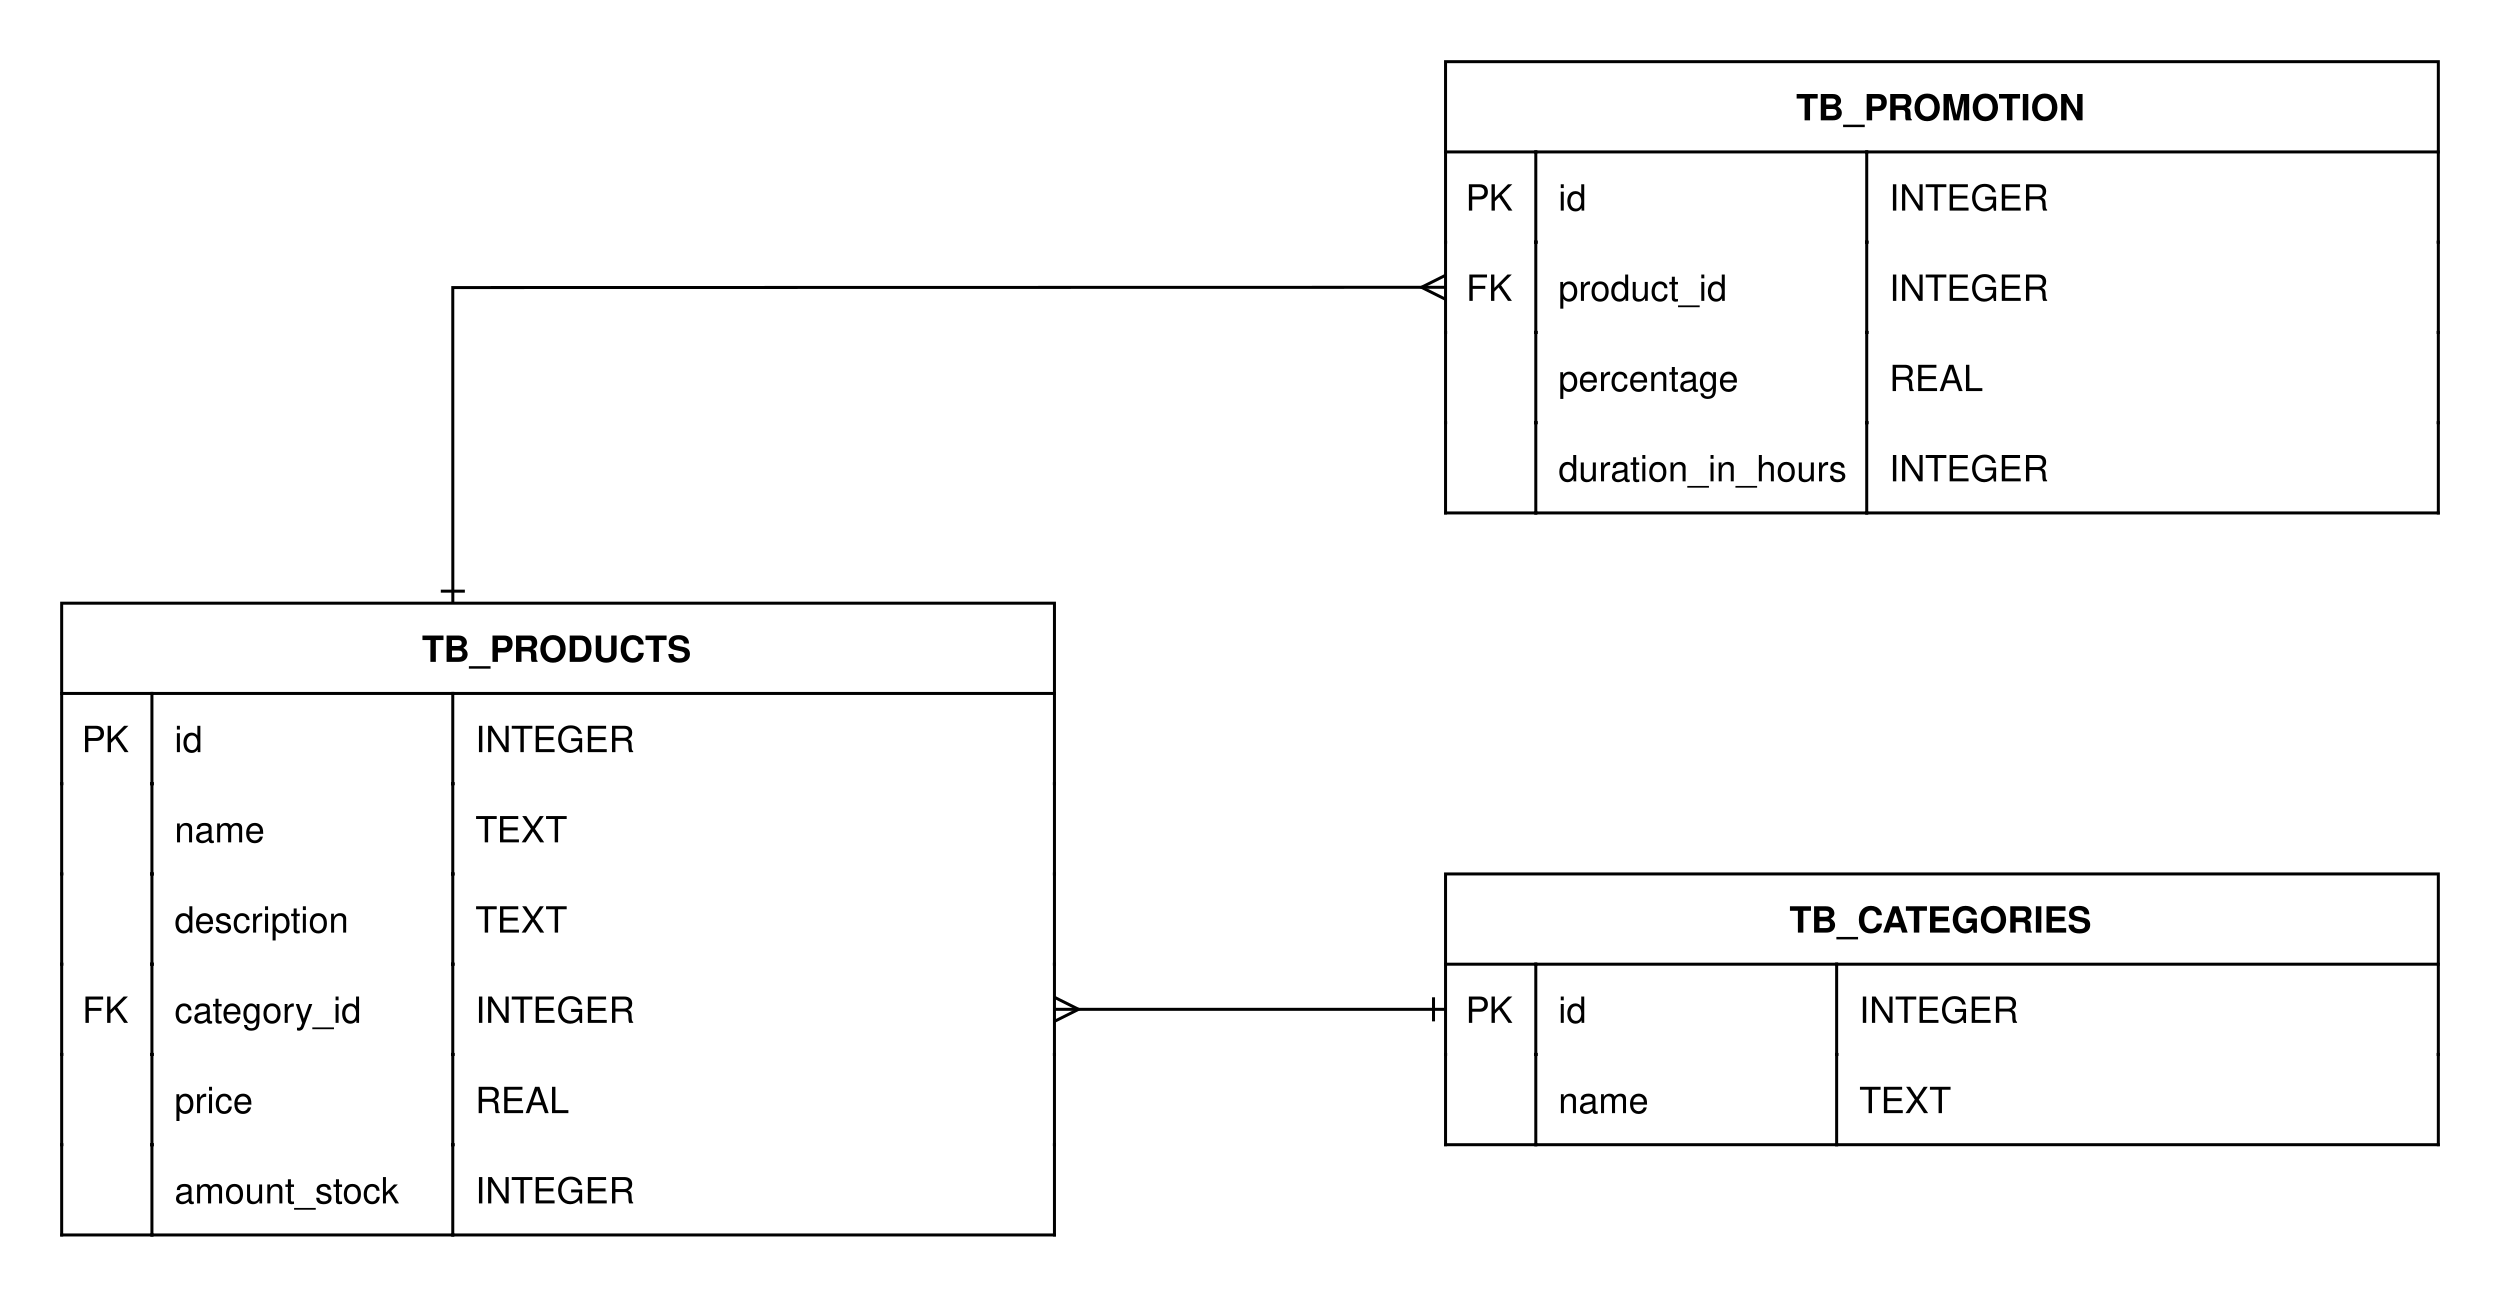
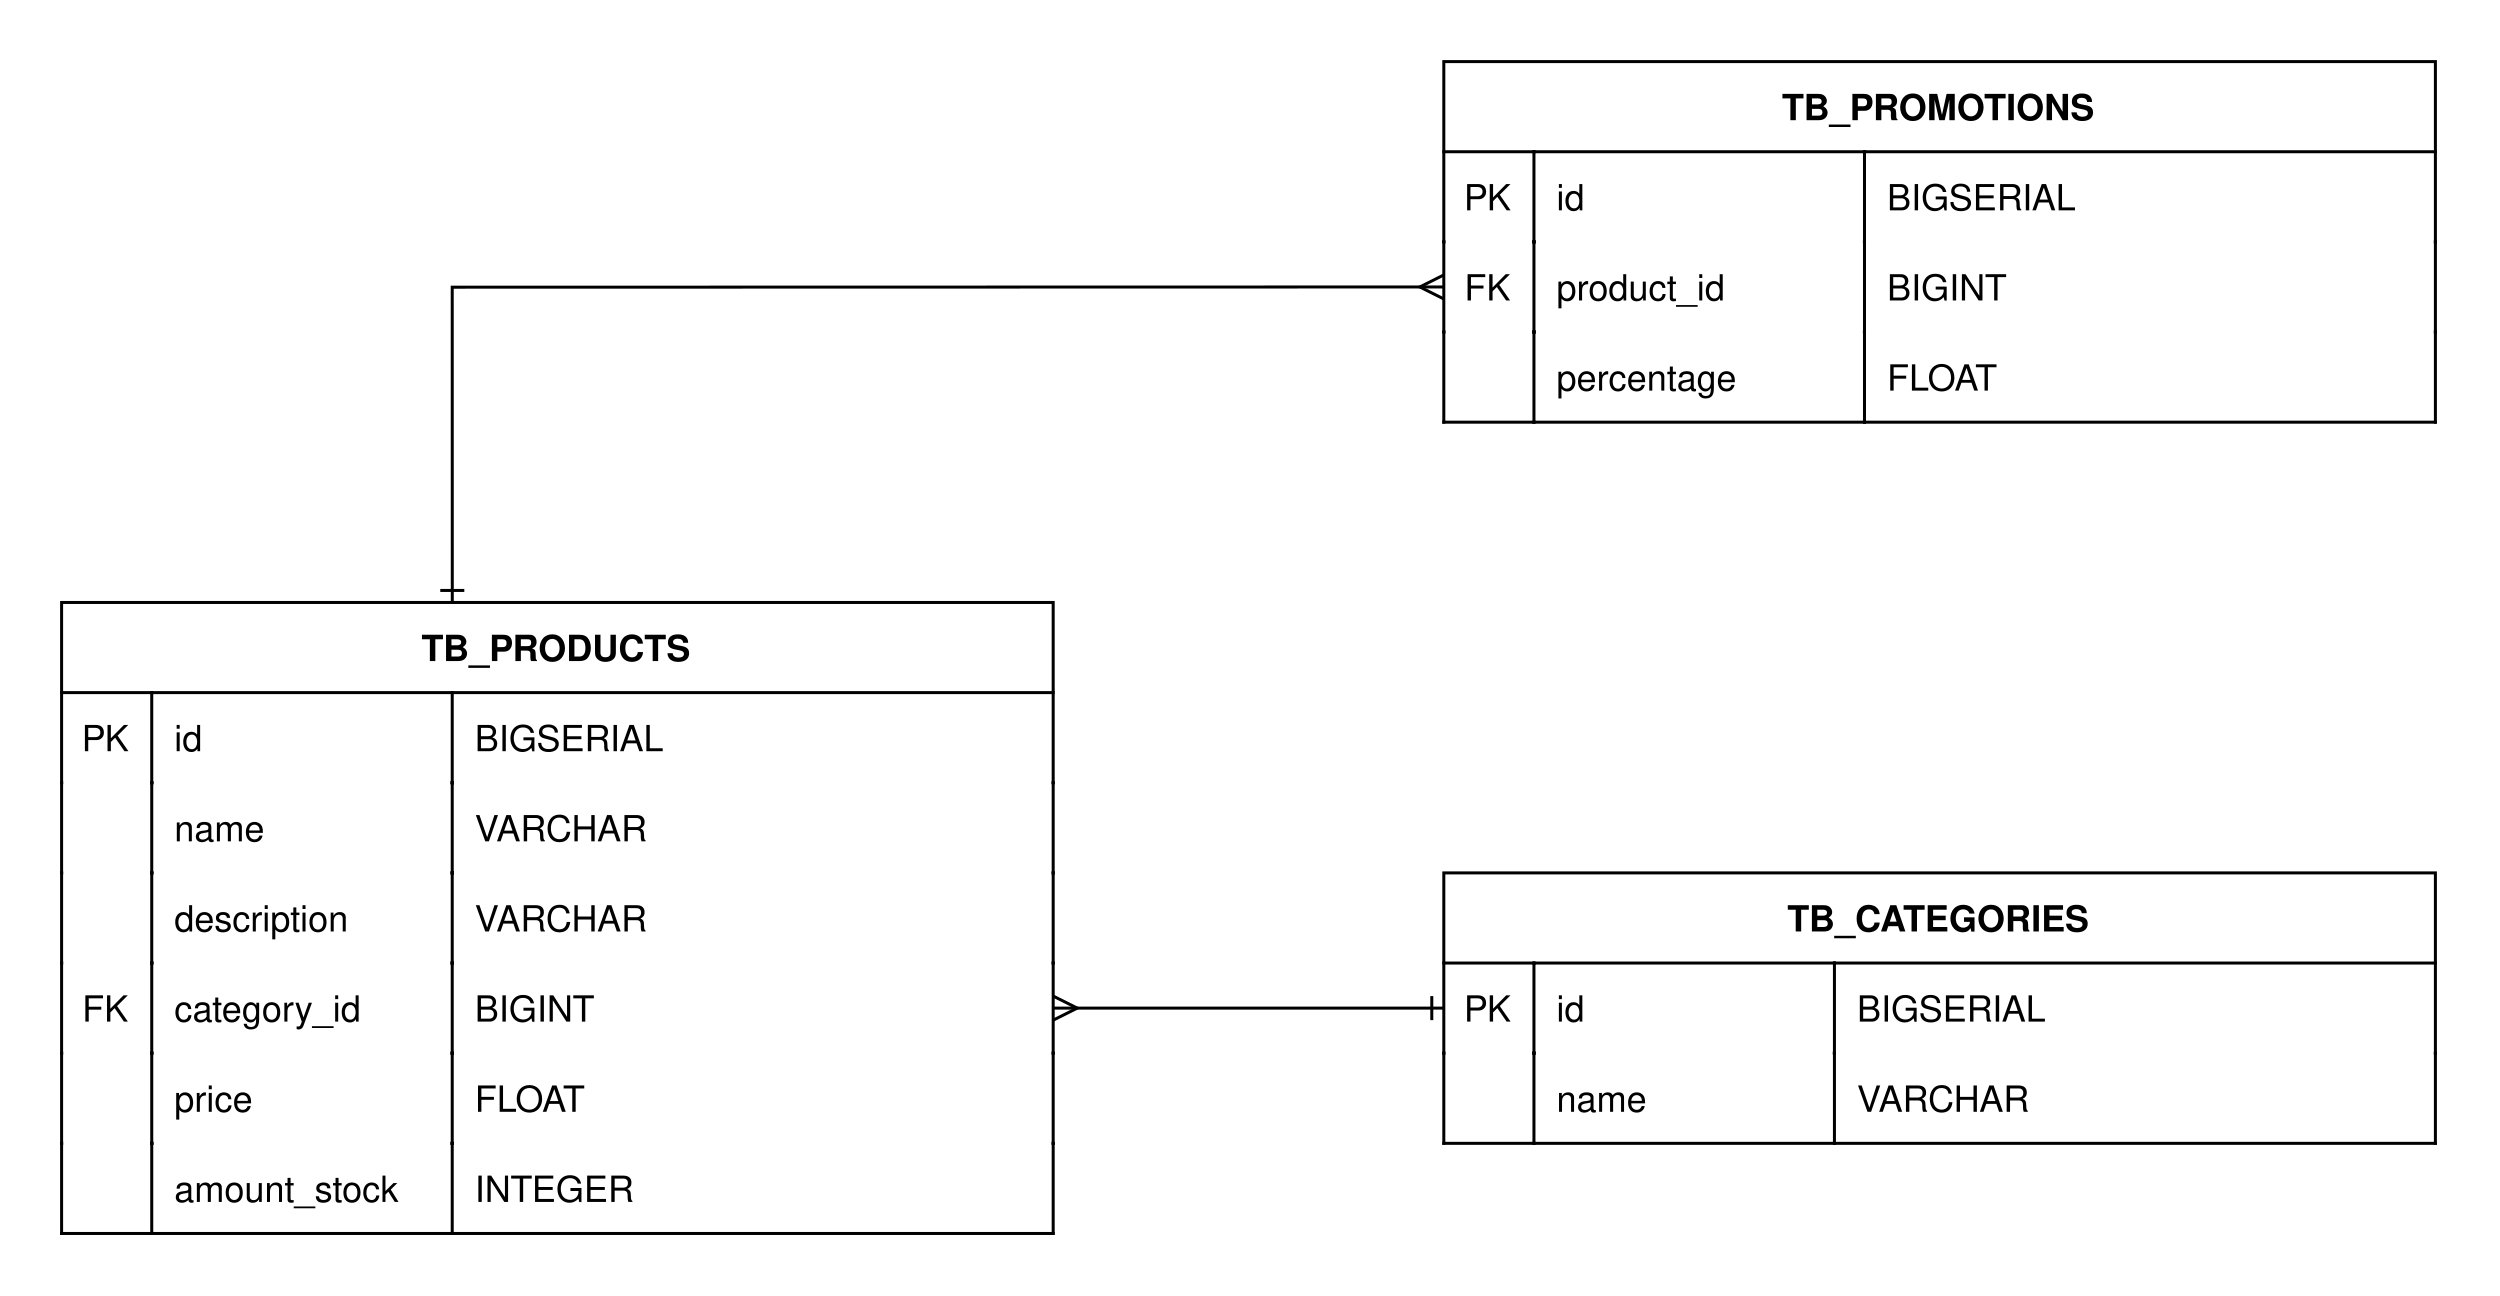
- <svg xmlns="http://www.w3.org/2000/svg" version="1.1" width="831px" height="431px" viewBox="-0.5 -0.5 831 431" content="&lt;mxfile host=&quot;Electron&quot; modified=&quot;2024-02-01T13:08:45.918Z&quot; agent=&quot;5.0 (Windows NT 10.0; Win64; x64) AppleWebKit/537.36 (KHTML, like Gecko) draw.io/20.8.16 Chrome/106.0.525.199 Electron/21.4.0 Safari/537.36&quot; etag=&quot;92fYBm_1V-l_jKhnRaTZ&quot; version=&quot;20.8.16&quot; type=&quot;device&quot;&gt;&lt;diagram name=&quot;Page-1&quot; id=&quot;e56a1550-8fbb-45ad-956c-1786394a9013&quot;&gt;7V1dc+ooGP41Xm7HJMaPy2rtOd21tmPd3Z4rhybUsI0hQ7DV8+sXEjDxkKhtPaYjdJxpeEOAvM8DPCEBGs5gsfpGQBzcYh+GDbvprxrOVcO2Lcex2T9uWWeWrtvNDHOCfBEpNzygn1AYm8K6RD5MtiJSjEOK4m2jh6MIenTLBgjBb9vRnnG4nWsM5lAxPHggVK3/Ip8Gwmo1m/mJ7xDNAyrvT5x4At7LnOBlJPKLcASzMwsgkxFRkwD4+K1gcoYNZ0AwptnRYjWAIXer9Fh23XXF2U2RCYzoIRc8XbvO+LZ9+x2Ox/80/3wc02b7j25LFI6upS+gz1wjgpjQAM9xBMJhbu2n9wt5sk0WyuOMMI6Z0WLG/yCla4EzWFLMTAFdhOIsKzFZP4rr08APHrhwZfBqVTx5tRahhAJCLznezDCccF8L4zUKw80lfh5lAaJ1ZivGWCGa5n7h9Foi/KNwLs+dB9aFwD0kaAEpJMKWOY97rBIUYUrwknhwBxKyKrC7mUO6I6Kbk4fVR4hZeciaXUhgCCh63S4JEBVjvomXM4QdCJK8gzCymK8gXIqspv3Z/eTu6u/B9EEhEyN9zA8peAo3YAleONyDrEZTgKLUo1YaDkMQJyiNnlkCFPojsMZLKhOSof4zWkF/klV/K2Xm24gllgh4nlniksr8NAjRPGLHHkOH59gnMGFlGYGEihhJDDwUzVnITktL8MumReDnY0mAh03ENCNGLplRAKgXbLjxCgmFq93sULEUF3SEs0WrardE+C1voxxH2IJC87RpV48Pf0uBfzfmE14R+wEm6CdHWlbBIg/S8BtahCBijSzwfzH1sb8uuHmAQ8zJEmW1f5svPJJPcDyVlYgbYowimjrC7bMfc82ANzUuK+uAha08zH48OqEDHDHsGS95GpDR4w1yivRp2sDxREP4LNMnwvH8+AlTihdbrcMeBuyoZSovBBGcA3ng/DYauAoN7v+qJAK7XYpAOGE9N4jmYQZb2pGDHLYSbEu9veXhouuhj2R6vKZi5vfnMO0GAuT7MPocIK1yQIoIvBMAkVjulXenBkLWEEWAsirCOuREQXVTzk8A3VaAZvHrBVq24llc2WSPsivbJ4N+VVkXe72LXuGv2zsmMT6Q+Al4YvcUntyMp8Nvw4khS4Eslr2NXk/hjt1sXjQLf9YxufOBxE/RxnSMpqhfU7Rr1xTdw2lwDoqio6miUHuKCCygZt1EBfhGUxSc5JQMNQwfp4YpRlDsEaMqcYygOLmg6NUtKOSNaCIo7Ao4zl1QSFQLMPsw8QiKKcKRXr1FFQeMrijqCrVd0E9X7GGK0RUlPmt3jYw4uYyw7Lp1RFt9Yr0+65cdGc/1UxId9bnBYxnOMVnPdHvrUcUBoySKhFGVhJZvPfaQxYiJMu6YMYkaxIRbt5joOOesHDJSa6gc1M+iYoI8zd5qVKFvNEPRSeqnU5Ph5cgwxQiGPcRpG8FwesHQrV0wdM5aMLQ1FQzqxy5gwXKjs4Ri70Wz3qCCBEY3FJ1kvrA8hCxGOpS98bIV7kz7s8Elo8/d5GZopu00jjptx5UQy+kah87X6P0uEeE4CgGMmDy+mHQqHmu+yrQdRx2mOO9pOxnv9ZOXjjrIoNsLrCrojagsOkmd3qWlqNxDFiMqy3xmpu18AU1R+7QdR69pO46m03YcM22nGnyjKQpOkotUaP157R6mGEFRRhz1oSVbWub2bnpzN94tLswg1ScHqQ4VEptPaI6uJFrqw4gRlMcXlFk1+7qDVC31ueK8B6lamr4DbalPDroNUlVBXy0oLeuXrvuowuAjqZ+CKebd5yF0sVqlsq6Ib7dUdx6JPO9P/ATccdXHEaMqTq4qah+mctWpGuc9iatqmdBzVxWurQAdE+wvPardHK4qChh1se0m9eMILdXFHroYdVHmM7Me7hdQF7UvNeOqQ5dnrS00XQ3XVUcoY0j4iC/fX0CvzuLdq+LqqS3UwUz9Znvt4YoRFmUbczSNjji5jqh/rZmuVQn7GeiGrqZjEl11TMJfEsDXp5uhaBbgJUn06hKqmGDkw7abzNDEIXQxCqJMdamr1Z1iay+5t1ajsK9WtrFX5c5ax9rWS+4qttli7LBdxTI3HWUTLznPau8mXlUrJn12Ey8WzHeUy5iU79jnDP8H&lt;/diagram&gt;&lt;/mxfile&gt;" style="background-color: rgb(255, 255, 255);">
+ <svg xmlns="http://www.w3.org/2000/svg" version="1.1" width="832px" height="431px" viewBox="-0.5 -0.5 832 431" content="&lt;mxfile host=&quot;Electron&quot; modified=&quot;2024-02-03T19:05:09.162Z&quot; agent=&quot;5.0 (Windows NT 10.0; Win64; x64) AppleWebKit/537.36 (KHTML, like Gecko) draw.io/20.8.16 Chrome/106.0.525.199 Electron/21.4.0 Safari/537.36&quot; etag=&quot;SxpDTcDlGAC41spB1vG2&quot; version=&quot;20.8.16&quot; type=&quot;device&quot;&gt;&lt;diagram name=&quot;Page-1&quot; id=&quot;e56a1550-8fbb-45ad-956c-1786394a9013&quot;&gt;7V1dc+IqGP41XrZjjPHjUq1tPcfaHevZs3vVoQk1nMaQIdjq/voDCSRxUZu0VreUTmcaXgjQ93mAJyRAzR4sVlcERP4N9mBQa9S9Vc2+qDUall3vsD/csk4tHbuZGuYEeSJRbrhDv6Aw1oV1iTwYbySkGAcURZtGF4chdOmGDRCCXzaTPeJgs9QIzKFiuHNBoFr/RR71hdWq1/OIa4jmvii644iIB+A+zQlehqK8EIcwjVkAmY1IGvvAwy8Fkz2s2QOCMU2vFqsBDLhbpcfS+y53xGZVJjCkZW54uHTsyU3r5hpOJt/rf/2Y0HrrrCNwiula+gJ6zDUiiAn18RyHIBjm1n7y/0KebZ2F8jRjjCNmtJjxP0jpWuAMlhQzk08XgYhlNSbrH+L+JPCTB84dGbxYFSMv1iIUU0Boj+PNDMMp97UwXqIgyG7x8iQLEK5TWzHFCtGk9HO72xThn4W4vHQeWBcC3yBBC0ghETYVAwFLjJfEhXscL5nPKj+HdE9CyTQOS6EIgfEVxKw+ZM0SEBgAip43GQ1Ew5hn6XKGsAtBkgqEkfV+BsFSFDXr33+b3l78M5jdKWRipI/4JQUPQQaW4IXNPchaNAUoTDxqJeEgAFGMkuSpxUeBNwZrvKQyIxnqP6IV9KZp87cSZr6MWWaxgOeRZS6pzKNBgOYhu3YZXLzEPoExq8sYxFSkiCPgonDOQo2ktgQ/ZT0Cj48kAe6yhElBjFyyIB9Q19/HjWdIKFztxVLEtoWzRa/aaIrwS95H2baw+YXuKetXDw9/U4F/P+ZT3hD7PiboF0daNsEiD5LwC1oEIGSdLPB+M/Wxty64eYADzMkSpq1/ky88kUdwNJOtihsijEKaOMLps1/mmgHvahxW1wELW3mY/fLkhA5wyLBnvOR5QEaPF8gp0qdJB8czDeCjzJ8Ix/PrB0wpXuzsHfY3qdd5IYhgl+SB/WE0cBQafPt7JxGYBygCwZSN3CCcBylsyUAOcti2YLvV2xseLroeekjmx1sqZu58DJJhwEeeB8MKgDRLA1JEoCIAIrPcK5VzAwHriEJAWRNhA3KsoJrV8x1AtxSgWfrTAi178TSt7LLH6Z2to0G/2tkWu93zbuGn0z0kMd6Q+RF40ugqPOmPru6G01FvbOhSoIvV2MSvq7CnUa+f1ws/1iHZ84bMj9HLtI2qOL2qaJ1cVXTK0+DTaYp2aTi01xTqWBGCBdR5mCgPvlEVBb/Z6mTD9950cN2bGrIYTfGKIlW5YzTF0TVF99SaIpt001BTNMrDobumkKgWYPZg7BIUUYRDjUeLChww0qIoLdR+QX9pUZ0sRlpscWOrY5TE0ZWE1Ti1lGipz62X+rz0kKQ2YuKsrT46uKzAOSbre63fflTggBETRcKoYqI/uhpNZoYrRku8Qh0zK3ECLeGcWku0bW2Eg2SwEQ5nbfXrqIggV+dXGxXQN5Kh6Df1C6rL8W1PZ8VQnSpGMWxzY8sohuMrhs7JFUNbH8XQKu1+7RWD+skLWLDS6H1Msfuk82hQngRGOBT9ps5Cjiaz4dVQ5xcX1clipMO2l14NhTuz/v2gx+hzOx0NzfKd2kGX7zgSYrlso+y6je5HiQjbVghgxOQ7xWTWqD7P8h1bnafQaPlORnIjL211lkHrF1gVoDeisug3dZnXV1i+U50uRlZuc6NZvvMHqIqTL9+xNV6+Y5vlO5krvtzynQrgG1VR8JvcruJLfWNbnSxGU2zjjvrkku4zc3M7G91OzFRV7UOnqsqKieyr3IOriab6SGJE5TtFZdaoPs9UVVN9ttBoqqpp3oRmrlCfHrSeqqoA/W5RaVm/jd0HVQZvyf0YTPmae81UJ4zV3Krsigh3tkrPA9GneuZHYI+jPpQYXXF0XXHyySpHXbKh0WKujORGVzgNBeiIYG/pUr3XclWggNEXm55TP5LQfjVXdbYYcbHNjWZ73D9AXJx80xlHnbzUR1qYzXEzV6hTlBEkfMqXHzeg8WBxiE1yv6a0UGczdV/1VZ0sRllsc6O658wxDuqQJ2XUCqdkpMd07Dwn41CHdMgzQrIDQ8qdEaLSsuyRHPJrsFeP5JBbH3z4kRwsmJ8PkzIpP3/HHv4P&lt;/diagram&gt;&lt;/mxfile&gt;" style="background-color: rgb(255, 255, 255);">
  <defs>
    <pattern patternUnits="userSpaceOnUse" width="11.5" height="11.5" x="0" y="0" patternTransform="rotate(45)" id="mx-pattern-hatch-1-ffffff-0">
      <line x1="0" y1="0" x2="0" y2="11.5" stroke="rgb(255, 255, 255)" stroke-width="1.5" />
    </pattern>
    <clipPath id="mx-clip-20-230-30-30-0">
      <rect x="20" y="230" width="30" height="30" />
    </clipPath>
    <clipPath id="mx-clip-56-230-94-30-0">
      <rect x="56" y="230" width="94" height="30" />
    </clipPath>
    <clipPath id="mx-clip-156-230-194-30-0">
      <rect x="156" y="230" width="194" height="30" />
    </clipPath>
    <clipPath id="mx-clip-56-260-94-30-0">
      <rect x="56" y="260" width="94" height="30" />
    </clipPath>
    <clipPath id="mx-clip-156-260-194-30-0">
      <rect x="156" y="260" width="194" height="30" />
    </clipPath>
    <clipPath id="mx-clip-56-290-94-30-0">
      <rect x="56" y="290" width="94" height="30" />
    </clipPath>
    <clipPath id="mx-clip-156-290-194-30-0">
      <rect x="156" y="290" width="194" height="30" />
    </clipPath>
    <clipPath id="mx-clip-20-320-30-30-0">
      <rect x="20" y="320" width="30" height="30" />
    </clipPath>
    <clipPath id="mx-clip-56-320-94-30-0">
      <rect x="56" y="320" width="94" height="30" />
    </clipPath>
    <clipPath id="mx-clip-156-320-194-30-0">
      <rect x="156" y="320" width="194" height="30" />
    </clipPath>
    <clipPath id="mx-clip-56-350-94-30-0">
      <rect x="56" y="350" width="94" height="30" />
    </clipPath>
    <clipPath id="mx-clip-156-350-194-30-0">
      <rect x="156" y="350" width="194" height="30" />
    </clipPath>
    <clipPath id="mx-clip-56-380-94-30-0">
      <rect x="56" y="380" width="94" height="30" />
    </clipPath>
    <clipPath id="mx-clip-156-380-194-30-0">
      <rect x="156" y="380" width="194" height="30" />
    </clipPath>
    <clipPath id="mx-clip-480-320-30-30-0">
      <rect x="480" y="320" width="30" height="30" />
    </clipPath>
    <clipPath id="mx-clip-516-320-94-30-0">
      <rect x="516" y="320" width="94" height="30" />
    </clipPath>
    <clipPath id="mx-clip-616-320-194-30-0">
      <rect x="616" y="320" width="194" height="30" />
    </clipPath>
    <clipPath id="mx-clip-516-350-94-30-0">
      <rect x="516" y="350" width="94" height="30" />
    </clipPath>
    <clipPath id="mx-clip-616-350-194-30-0">
      <rect x="616" y="350" width="194" height="30" />
    </clipPath>
    <clipPath id="mx-clip-480-50-30-30-0">
      <rect x="480" y="50" width="30" height="30" />
    </clipPath>
    <clipPath id="mx-clip-516-50-104-30-0">
      <rect x="516" y="50" width="104" height="30" />
    </clipPath>
    <clipPath id="mx-clip-626-50-184-30-0">
      <rect x="626" y="50" width="184" height="30" />
    </clipPath>
    <clipPath id="mx-clip-480-80-30-30-0">
      <rect x="480" y="80" width="30" height="30" />
    </clipPath>
    <clipPath id="mx-clip-516-80-104-30-0">
      <rect x="516" y="80" width="104" height="30" />
    </clipPath>
    <clipPath id="mx-clip-626-80-184-30-0">
      <rect x="626" y="80" width="184" height="30" />
    </clipPath>
    <clipPath id="mx-clip-516-110-104-30-0">
      <rect x="516" y="110" width="104" height="30" />
    </clipPath>
    <clipPath id="mx-clip-626-110-184-30-0">
      <rect x="626" y="110" width="184" height="30" />
-     </clipPath>
-     <clipPath id="mx-clip-516-140-104-30-0">
-       <rect x="516" y="140" width="104" height="30" />
-     </clipPath>
-     <clipPath id="mx-clip-626-140-184-30-0">
-       <rect x="626" y="140" width="184" height="30" />
    </clipPath>
  </defs>
  <g>
    <path d="M 150.02 200 L 150 95.08 L 480 95" fill="none" stroke="rgb(0, 0, 0)" stroke-miterlimit="10" pointer-events="stroke" />
    <path d="M 146.02 196 L 154.02 196" fill="none" stroke="rgb(0, 0, 0)" stroke-miterlimit="10" pointer-events="all" />
    <path d="M 480 91 L 472 95 L 480 99" fill="none" stroke="rgb(0, 0, 0)" stroke-miterlimit="10" pointer-events="all" />
    <path d="M 20 230 L 20 200 L 350 200 L 350 230" fill="url(#mx-pattern-hatch-1-ffffff-0)" stroke="rgb(0, 0, 0)" stroke-miterlimit="10" pointer-events="all" />
    <path d="M 20 230 L 20 410 L 350 410 L 350 230" fill="none" stroke="rgb(0, 0, 0)" stroke-miterlimit="10" pointer-events="none" />
    <path d="M 20 230 L 350 230" fill="none" stroke="rgb(0, 0, 0)" stroke-miterlimit="10" pointer-events="none" />
    <path d="M 50 230 L 50 260 L 50 290 L 50 320 L 50 350 L 50 380 L 50 410" fill="none" stroke="rgb(0, 0, 0)" stroke-miterlimit="10" pointer-events="none" />
    <path d="M 150 230 L 150 260 L 150 290 L 150 320 L 150 350 L 150 380 L 150 410" fill="none" stroke="rgb(0, 0, 0)" stroke-miterlimit="10" pointer-events="none" />
    <g fill="rgb(0, 0, 0)" font-family="Helvetica" font-weight="bold" pointer-events="none" text-anchor="middle" font-size="12px">
      <text x="184.5" y="219.5">TB_PRODUCTS</text>
    </g>
    <path d="M 20 230 M 50 230 M 50 260 M 20 260" fill="none" stroke="rgb(0, 0, 0)" stroke-linecap="square" stroke-miterlimit="10" pointer-events="none" />
    <g fill="rgb(0, 0, 0)" font-family="Helvetica" pointer-events="none" clip-path="url(#mx-clip-20-230-30-30-0)" text-anchor="middle" font-size="12px">
      <text x="34.5" y="249.5">PK</text>
    </g>
    <path d="M 50 230 M 150 230 M 150 260 M 50 260" fill="none" stroke="rgb(0, 0, 0)" stroke-linecap="square" stroke-miterlimit="10" pointer-events="none" />
    <g fill="rgb(0, 0, 0)" font-family="Helvetica" pointer-events="none" clip-path="url(#mx-clip-56-230-94-30-0)" font-size="12px">
      <text x="57.5" y="249.5">id</text>
    </g>
    <path d="M 150 230 M 350 230 M 350 260 M 150 260" fill="none" stroke="rgb(0, 0, 0)" stroke-linecap="square" stroke-miterlimit="10" pointer-events="none" />
    <g fill="rgb(0, 0, 0)" font-family="Helvetica" pointer-events="none" clip-path="url(#mx-clip-156-230-194-30-0)" font-size="12px">
-       <text x="157.5" y="249.5">INTEGER</text>
+       <text x="157.5" y="249.5">BIGSERIAL</text>
    </g>
    <path d="M 20 260 M 50 260 M 50 290 M 20 290" fill="none" stroke="rgb(0, 0, 0)" stroke-linecap="square" stroke-miterlimit="10" pointer-events="none" />
    <path d="M 50 260 M 150 260 M 150 290 M 50 290" fill="none" stroke="rgb(0, 0, 0)" stroke-linecap="square" stroke-miterlimit="10" pointer-events="none" />
    <g fill="rgb(0, 0, 0)" font-family="Helvetica" pointer-events="none" clip-path="url(#mx-clip-56-260-94-30-0)" font-size="12px">
      <text x="57.5" y="279.5">name</text>
    </g>
    <path d="M 150 260 M 350 260 M 350 290 M 150 290" fill="none" stroke="rgb(0, 0, 0)" stroke-linecap="square" stroke-miterlimit="10" pointer-events="none" />
    <g fill="rgb(0, 0, 0)" font-family="Helvetica" pointer-events="none" clip-path="url(#mx-clip-156-260-194-30-0)" font-size="12px">
-       <text x="157.5" y="279.5">TEXT</text>
+       <text x="157.5" y="279.5">VARCHAR</text>
    </g>
    <path d="M 20 290 M 50 290 M 50 320 M 20 320" fill="none" stroke="rgb(0, 0, 0)" stroke-linecap="square" stroke-miterlimit="10" pointer-events="none" />
    <path d="M 50 290 M 150 290 M 150 320 M 50 320" fill="none" stroke="rgb(0, 0, 0)" stroke-linecap="square" stroke-miterlimit="10" pointer-events="none" />
    <g fill="rgb(0, 0, 0)" font-family="Helvetica" pointer-events="none" clip-path="url(#mx-clip-56-290-94-30-0)" font-size="12px">
      <text x="57.5" y="309.5">description</text>
    </g>
    <path d="M 150 290 M 350 290 M 350 320 M 150 320" fill="none" stroke="rgb(0, 0, 0)" stroke-linecap="square" stroke-miterlimit="10" pointer-events="none" />
    <g fill="rgb(0, 0, 0)" font-family="Helvetica" pointer-events="none" clip-path="url(#mx-clip-156-290-194-30-0)" font-size="12px">
-       <text x="157.5" y="309.5">TEXT</text>
+       <text x="157.5" y="309.5">VARCHAR</text>
    </g>
    <path d="M 20 320 M 50 320 M 50 350 M 20 350" fill="none" stroke="rgb(0, 0, 0)" stroke-linecap="square" stroke-miterlimit="10" pointer-events="none" />
    <g fill="rgb(0, 0, 0)" font-family="Helvetica" pointer-events="none" clip-path="url(#mx-clip-20-320-30-30-0)" text-anchor="middle" font-size="12px">
      <text x="34.5" y="339.5">FK</text>
    </g>
    <path d="M 50 320 M 150 320 M 150 350 M 50 350" fill="none" stroke="rgb(0, 0, 0)" stroke-linecap="square" stroke-miterlimit="10" pointer-events="none" />
    <g fill="rgb(0, 0, 0)" font-family="Helvetica" pointer-events="none" clip-path="url(#mx-clip-56-320-94-30-0)" font-size="12px">
      <text x="57.5" y="339.5">category_id</text>
    </g>
    <path d="M 150 320 M 350 320 M 350 350 M 150 350" fill="none" stroke="rgb(0, 0, 0)" stroke-linecap="square" stroke-miterlimit="10" pointer-events="none" />
    <g fill="rgb(0, 0, 0)" font-family="Helvetica" pointer-events="none" clip-path="url(#mx-clip-156-320-194-30-0)" font-size="12px">
-       <text x="157.5" y="339.5">INTEGER</text>
+       <text x="157.5" y="339.5">BIGINT</text>
    </g>
    <path d="M 20 350 M 50 350 M 50 380 M 20 380" fill="none" stroke="rgb(0, 0, 0)" stroke-linecap="square" stroke-miterlimit="10" pointer-events="none" />
    <path d="M 50 350 M 150 350 M 150 380 M 50 380" fill="none" stroke="rgb(0, 0, 0)" stroke-linecap="square" stroke-miterlimit="10" pointer-events="none" />
    <g fill="rgb(0, 0, 0)" font-family="Helvetica" pointer-events="none" clip-path="url(#mx-clip-56-350-94-30-0)" font-size="12px">
      <text x="57.5" y="369.5">price</text>
    </g>
    <path d="M 150 350 M 350 350 M 350 380 M 150 380" fill="none" stroke="rgb(0, 0, 0)" stroke-linecap="square" stroke-miterlimit="10" pointer-events="none" />
    <g fill="rgb(0, 0, 0)" font-family="Helvetica" pointer-events="none" clip-path="url(#mx-clip-156-350-194-30-0)" font-size="12px">
-       <text x="157.5" y="369.5">REAL</text>
+       <text x="157.5" y="369.5">FLOAT</text>
    </g>
    <path d="M 20 380 M 50 380 M 50 410 M 20 410" fill="none" stroke="rgb(0, 0, 0)" stroke-linecap="square" stroke-miterlimit="10" pointer-events="none" />
    <path d="M 50 380 M 150 380 M 150 410 M 50 410" fill="none" stroke="rgb(0, 0, 0)" stroke-linecap="square" stroke-miterlimit="10" pointer-events="none" />
    <g fill="rgb(0, 0, 0)" font-family="Helvetica" pointer-events="none" clip-path="url(#mx-clip-56-380-94-30-0)" font-size="12px">
      <text x="57.5" y="399.5">amount_stock</text>
    </g>
    <path d="M 150 380 M 350 380 M 350 410 M 150 410" fill="none" stroke="rgb(0, 0, 0)" stroke-linecap="square" stroke-miterlimit="10" pointer-events="none" />
    <g fill="rgb(0, 0, 0)" font-family="Helvetica" pointer-events="none" clip-path="url(#mx-clip-156-380-194-30-0)" font-size="12px">
      <text x="157.5" y="399.5">INTEGER</text>
    </g>
    <path d="M 480 320 L 480 290 L 810 290 L 810 320" fill="url(#mx-pattern-hatch-1-ffffff-0)" stroke="rgb(0, 0, 0)" stroke-miterlimit="10" pointer-events="none" />
    <path d="M 480 320 L 480 380 L 810 380 L 810 320" fill="none" stroke="rgb(0, 0, 0)" stroke-miterlimit="10" pointer-events="none" />
    <path d="M 480 320 L 810 320" fill="none" stroke="rgb(0, 0, 0)" stroke-miterlimit="10" pointer-events="none" />
    <path d="M 510 320 L 510 350 L 510 380" fill="none" stroke="rgb(0, 0, 0)" stroke-miterlimit="10" pointer-events="none" />
    <path d="M 610 320 L 610 350 L 610 380" fill="none" stroke="rgb(0, 0, 0)" stroke-miterlimit="10" pointer-events="none" />
    <g fill="rgb(0, 0, 0)" font-family="Helvetica" font-weight="bold" pointer-events="none" text-anchor="middle" font-size="12px">
      <text x="644.5" y="309.5">TB_CATEGORIES</text>
    </g>
    <path d="M 480 320 M 510 320 M 510 350 M 480 350" fill="none" stroke="rgb(0, 0, 0)" stroke-linecap="square" stroke-miterlimit="10" pointer-events="none" />
    <g fill="rgb(0, 0, 0)" font-family="Helvetica" pointer-events="none" clip-path="url(#mx-clip-480-320-30-30-0)" text-anchor="middle" font-size="12px">
      <text x="494.5" y="339.5">PK</text>
    </g>
    <path d="M 510 320 M 610 320 M 610 350 M 510 350" fill="none" stroke="rgb(0, 0, 0)" stroke-linecap="square" stroke-miterlimit="10" pointer-events="none" />
    <g fill="rgb(0, 0, 0)" font-family="Helvetica" pointer-events="none" clip-path="url(#mx-clip-516-320-94-30-0)" font-size="12px">
      <text x="517.5" y="339.5">id</text>
    </g>
    <path d="M 610 320 M 810 320 M 810 350 M 610 350" fill="none" stroke="rgb(0, 0, 0)" stroke-linecap="square" stroke-miterlimit="10" pointer-events="none" />
    <g fill="rgb(0, 0, 0)" font-family="Helvetica" pointer-events="none" clip-path="url(#mx-clip-616-320-194-30-0)" font-size="12px">
-       <text x="617.5" y="339.5">INTEGER</text>
+       <text x="617.5" y="339.5">BIGSERIAL</text>
    </g>
    <path d="M 480 350 M 510 350 M 510 380 M 480 380" fill="none" stroke="rgb(0, 0, 0)" stroke-linecap="square" stroke-miterlimit="10" pointer-events="none" />
    <path d="M 510 350 M 610 350 M 610 380 M 510 380" fill="none" stroke="rgb(0, 0, 0)" stroke-linecap="square" stroke-miterlimit="10" pointer-events="none" />
    <g fill="rgb(0, 0, 0)" font-family="Helvetica" pointer-events="none" clip-path="url(#mx-clip-516-350-94-30-0)" font-size="12px">
      <text x="517.5" y="369.5">name</text>
    </g>
    <path d="M 610 350 M 810 350 M 810 380 M 610 380" fill="none" stroke="rgb(0, 0, 0)" stroke-linecap="square" stroke-miterlimit="10" pointer-events="none" />
    <g fill="rgb(0, 0, 0)" font-family="Helvetica" pointer-events="none" clip-path="url(#mx-clip-616-350-194-30-0)" font-size="12px">
-       <text x="617.5" y="369.5">TEXT</text>
+       <text x="617.5" y="369.5">VARCHAR</text>
    </g>
    <path d="M 480 50 L 480 20 L 810 20 L 810 50" fill="url(#mx-pattern-hatch-1-ffffff-0)" stroke="rgb(0, 0, 0)" stroke-miterlimit="10" pointer-events="none" />
-     <path d="M 480 50 L 480 170 L 810 170 L 810 50" fill="none" stroke="rgb(0, 0, 0)" stroke-miterlimit="10" pointer-events="none" />
+     <path d="M 480 50 L 480 140 L 810 140 L 810 50" fill="none" stroke="rgb(0, 0, 0)" stroke-miterlimit="10" pointer-events="none" />
    <path d="M 480 50 L 810 50" fill="none" stroke="rgb(0, 0, 0)" stroke-miterlimit="10" pointer-events="none" />
-     <path d="M 510 50 L 510 80 L 510 110 L 510 140 L 510 170" fill="none" stroke="rgb(0, 0, 0)" stroke-miterlimit="10" pointer-events="none" />
-     <path d="M 620 50 L 620 80 L 620 110 L 620 140 L 620 170" fill="none" stroke="rgb(0, 0, 0)" stroke-miterlimit="10" pointer-events="none" />
+     <path d="M 510 50 L 510 80 L 510 110 L 510 140" fill="none" stroke="rgb(0, 0, 0)" stroke-miterlimit="10" pointer-events="none" />
+     <path d="M 620 50 L 620 80 L 620 110 L 620 140" fill="none" stroke="rgb(0, 0, 0)" stroke-miterlimit="10" pointer-events="none" />
    <g fill="rgb(0, 0, 0)" font-family="Helvetica" font-weight="bold" pointer-events="none" text-anchor="middle" font-size="12px">
-       <text x="644.5" y="39.5">TB_PROMOTION</text>
+       <text x="644.5" y="39.5">TB_PROMOTIONS</text>
    </g>
    <path d="M 480 50 M 510 50 M 510 80 M 480 80" fill="none" stroke="rgb(0, 0, 0)" stroke-linecap="square" stroke-miterlimit="10" pointer-events="none" />
    <g fill="rgb(0, 0, 0)" font-family="Helvetica" pointer-events="none" clip-path="url(#mx-clip-480-50-30-30-0)" text-anchor="middle" font-size="12px">
      <text x="494.5" y="69.5">PK</text>
    </g>
    <path d="M 510 50 M 620 50 M 620 80 M 510 80" fill="none" stroke="rgb(0, 0, 0)" stroke-linecap="square" stroke-miterlimit="10" pointer-events="none" />
    <g fill="rgb(0, 0, 0)" font-family="Helvetica" pointer-events="none" clip-path="url(#mx-clip-516-50-104-30-0)" font-size="12px">
      <text x="517.5" y="69.5">id</text>
    </g>
    <path d="M 620 50 M 810 50 M 810 80 M 620 80" fill="none" stroke="rgb(0, 0, 0)" stroke-linecap="square" stroke-miterlimit="10" pointer-events="none" />
    <g fill="rgb(0, 0, 0)" font-family="Helvetica" pointer-events="none" clip-path="url(#mx-clip-626-50-184-30-0)" font-size="12px">
-       <text x="627.5" y="69.5">INTEGER</text>
+       <text x="627.5" y="69.5">BIGSERIAL</text>
    </g>
    <path d="M 480 80 M 510 80 M 510 110 M 480 110" fill="none" stroke="rgb(0, 0, 0)" stroke-linecap="square" stroke-miterlimit="10" pointer-events="none" />
    <g fill="rgb(0, 0, 0)" font-family="Helvetica" pointer-events="none" clip-path="url(#mx-clip-480-80-30-30-0)" text-anchor="middle" font-size="12px">
      <text x="494.5" y="99.5">FK</text>
    </g>
    <path d="M 510 80 M 620 80 M 620 110 M 510 110" fill="none" stroke="rgb(0, 0, 0)" stroke-linecap="square" stroke-miterlimit="10" pointer-events="none" />
    <g fill="rgb(0, 0, 0)" font-family="Helvetica" pointer-events="none" clip-path="url(#mx-clip-516-80-104-30-0)" font-size="12px">
      <text x="517.5" y="99.5">product_id</text>
    </g>
    <path d="M 620 80 M 810 80 M 810 110 M 620 110" fill="none" stroke="rgb(0, 0, 0)" stroke-linecap="square" stroke-miterlimit="10" pointer-events="none" />
    <g fill="rgb(0, 0, 0)" font-family="Helvetica" pointer-events="none" clip-path="url(#mx-clip-626-80-184-30-0)" font-size="12px">
-       <text x="627.5" y="99.5">INTEGER</text>
+       <text x="627.5" y="99.5">BIGINT</text>
    </g>
    <path d="M 480 110 M 510 110 M 510 140 M 480 140" fill="none" stroke="rgb(0, 0, 0)" stroke-linecap="square" stroke-miterlimit="10" pointer-events="none" />
    <path d="M 510 110 M 620 110 M 620 140 M 510 140" fill="none" stroke="rgb(0, 0, 0)" stroke-linecap="square" stroke-miterlimit="10" pointer-events="none" />
    <g fill="rgb(0, 0, 0)" font-family="Helvetica" pointer-events="none" clip-path="url(#mx-clip-516-110-104-30-0)" font-size="12px">
      <text x="517.5" y="129.5">percentage</text>
    </g>
    <path d="M 620 110 M 810 110 M 810 140 M 620 140" fill="none" stroke="rgb(0, 0, 0)" stroke-linecap="square" stroke-miterlimit="10" pointer-events="none" />
    <g fill="rgb(0, 0, 0)" font-family="Helvetica" pointer-events="none" clip-path="url(#mx-clip-626-110-184-30-0)" font-size="12px">
-       <text x="627.5" y="129.5">REAL</text>
-     </g>
-     <path d="M 480 140 M 510 140 M 510 170 M 480 170" fill="none" stroke="rgb(0, 0, 0)" stroke-linecap="square" stroke-miterlimit="10" pointer-events="none" />
-     <path d="M 510 140 M 620 140 M 620 170 M 510 170" fill="none" stroke="rgb(0, 0, 0)" stroke-linecap="square" stroke-miterlimit="10" pointer-events="none" />
-     <g fill="rgb(0, 0, 0)" font-family="Helvetica" pointer-events="none" clip-path="url(#mx-clip-516-140-104-30-0)" font-size="12px">
-       <text x="517.5" y="159.5">duration_in_hours</text>
-     </g>
-     <path d="M 620 140 M 810 140 M 810 170 M 620 170" fill="none" stroke="rgb(0, 0, 0)" stroke-linecap="square" stroke-miterlimit="10" pointer-events="none" />
-     <g fill="rgb(0, 0, 0)" font-family="Helvetica" pointer-events="none" clip-path="url(#mx-clip-626-140-184-30-0)" font-size="12px">
-       <text x="627.5" y="159.5">INTEGER</text>
+       <text x="627.5" y="129.5">FLOAT</text>
    </g>
    <path d="M 480 335 L 350 335" fill="none" stroke="rgb(0, 0, 0)" stroke-miterlimit="10" pointer-events="none" />
    <path d="M 476 339 L 476 331" fill="none" stroke="rgb(0, 0, 0)" stroke-miterlimit="10" pointer-events="none" />
    <path d="M 350 339 L 358 335 L 350 331" fill="none" stroke="rgb(0, 0, 0)" stroke-miterlimit="10" pointer-events="none" />
  </g>
</svg>
